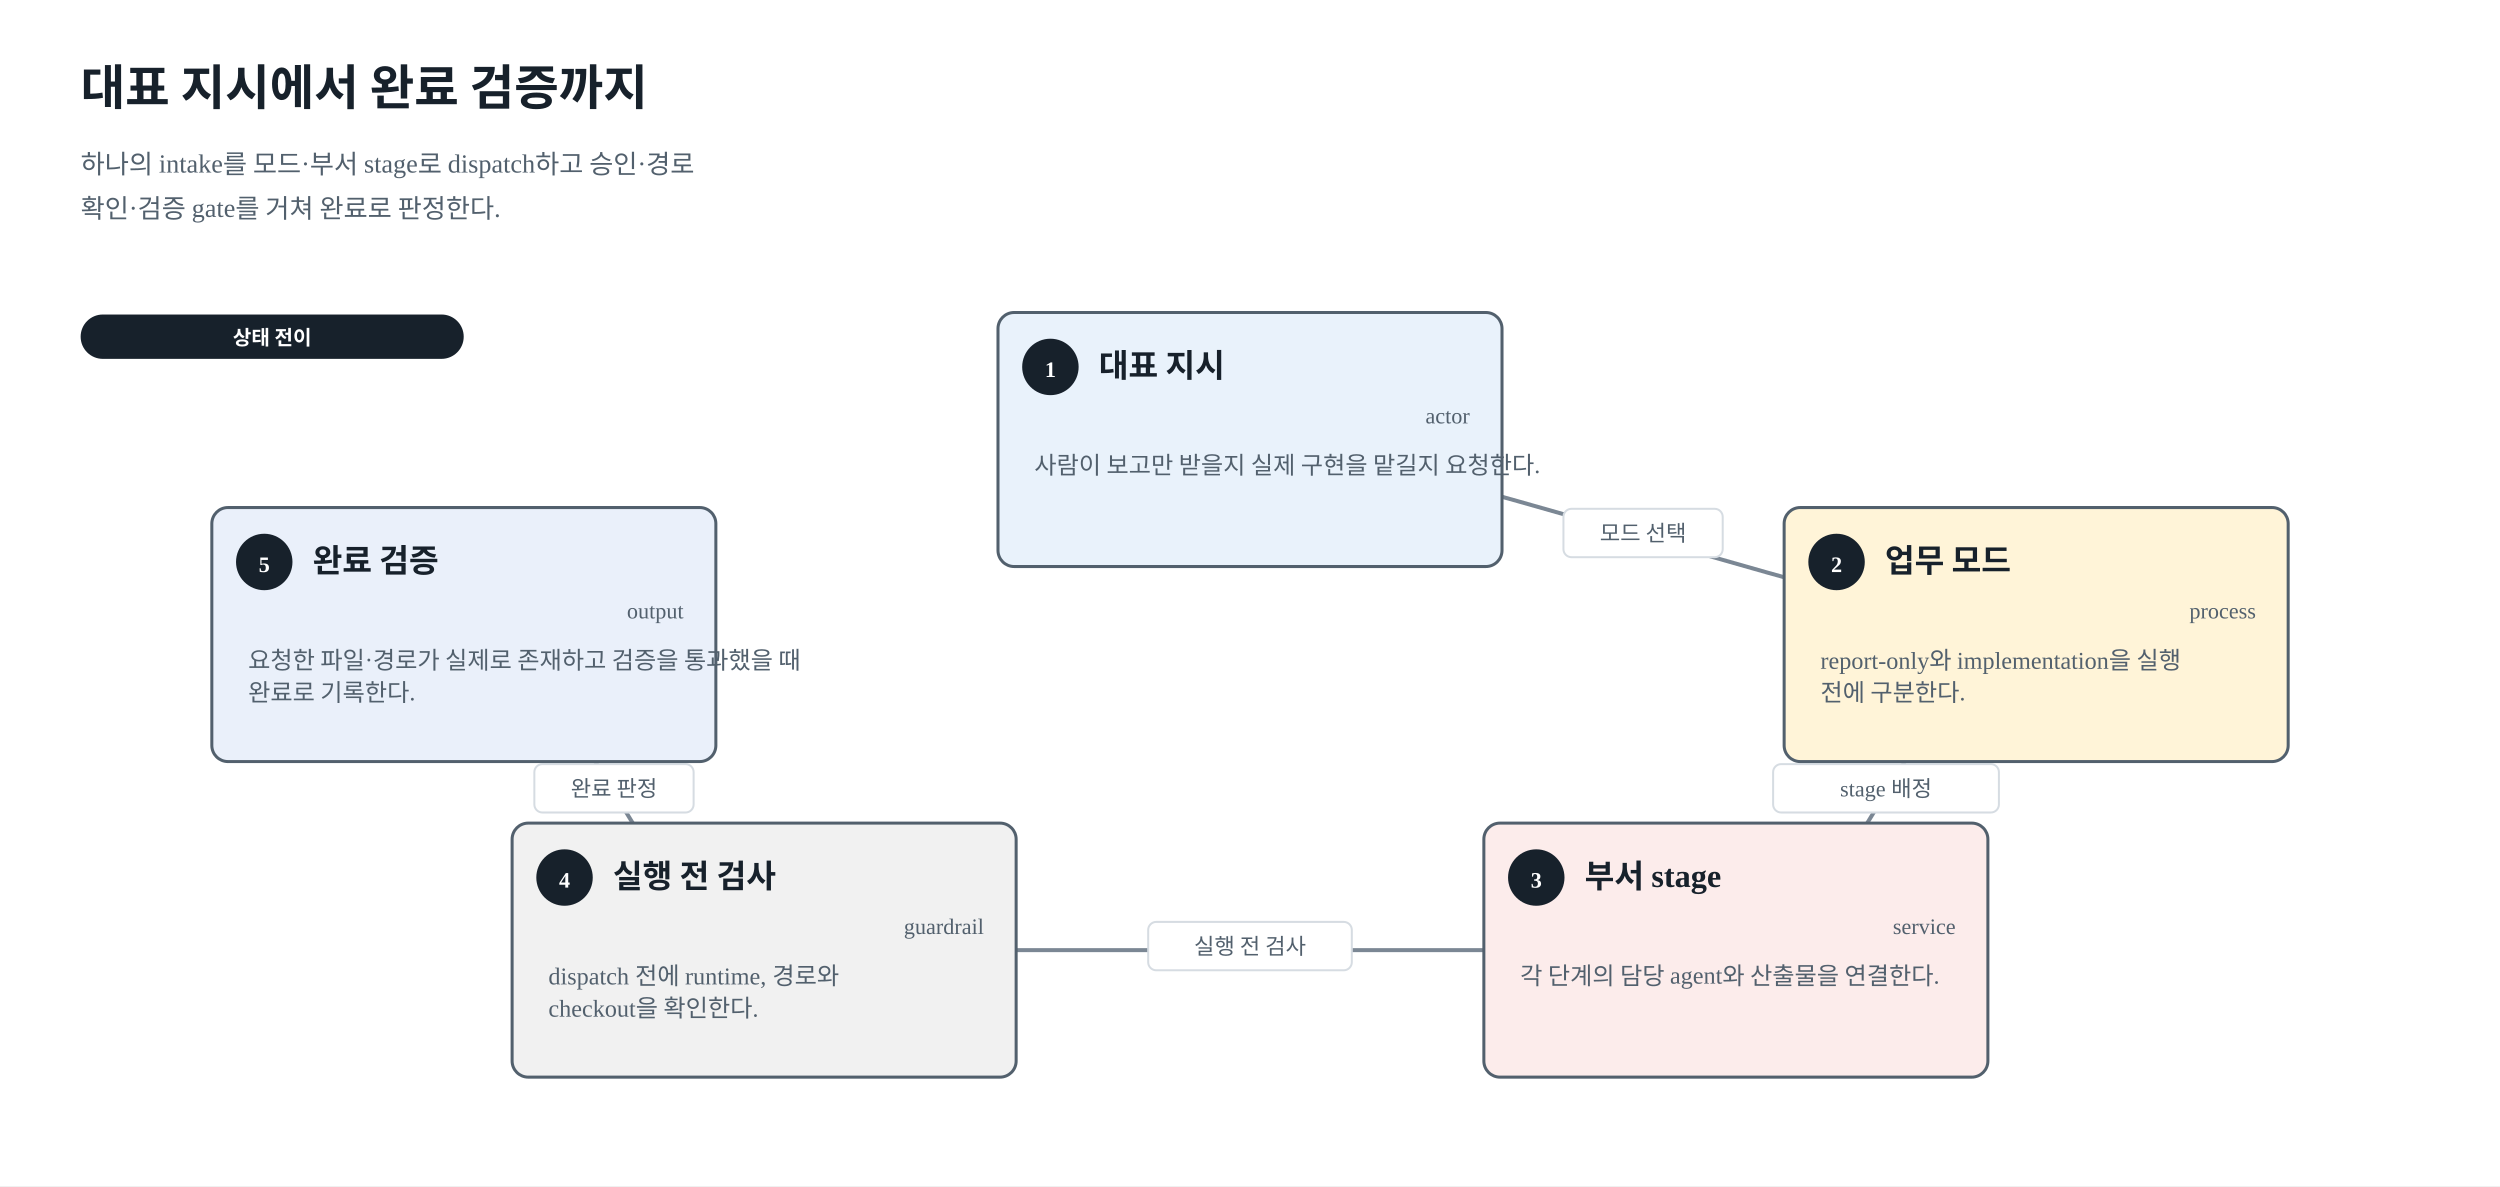
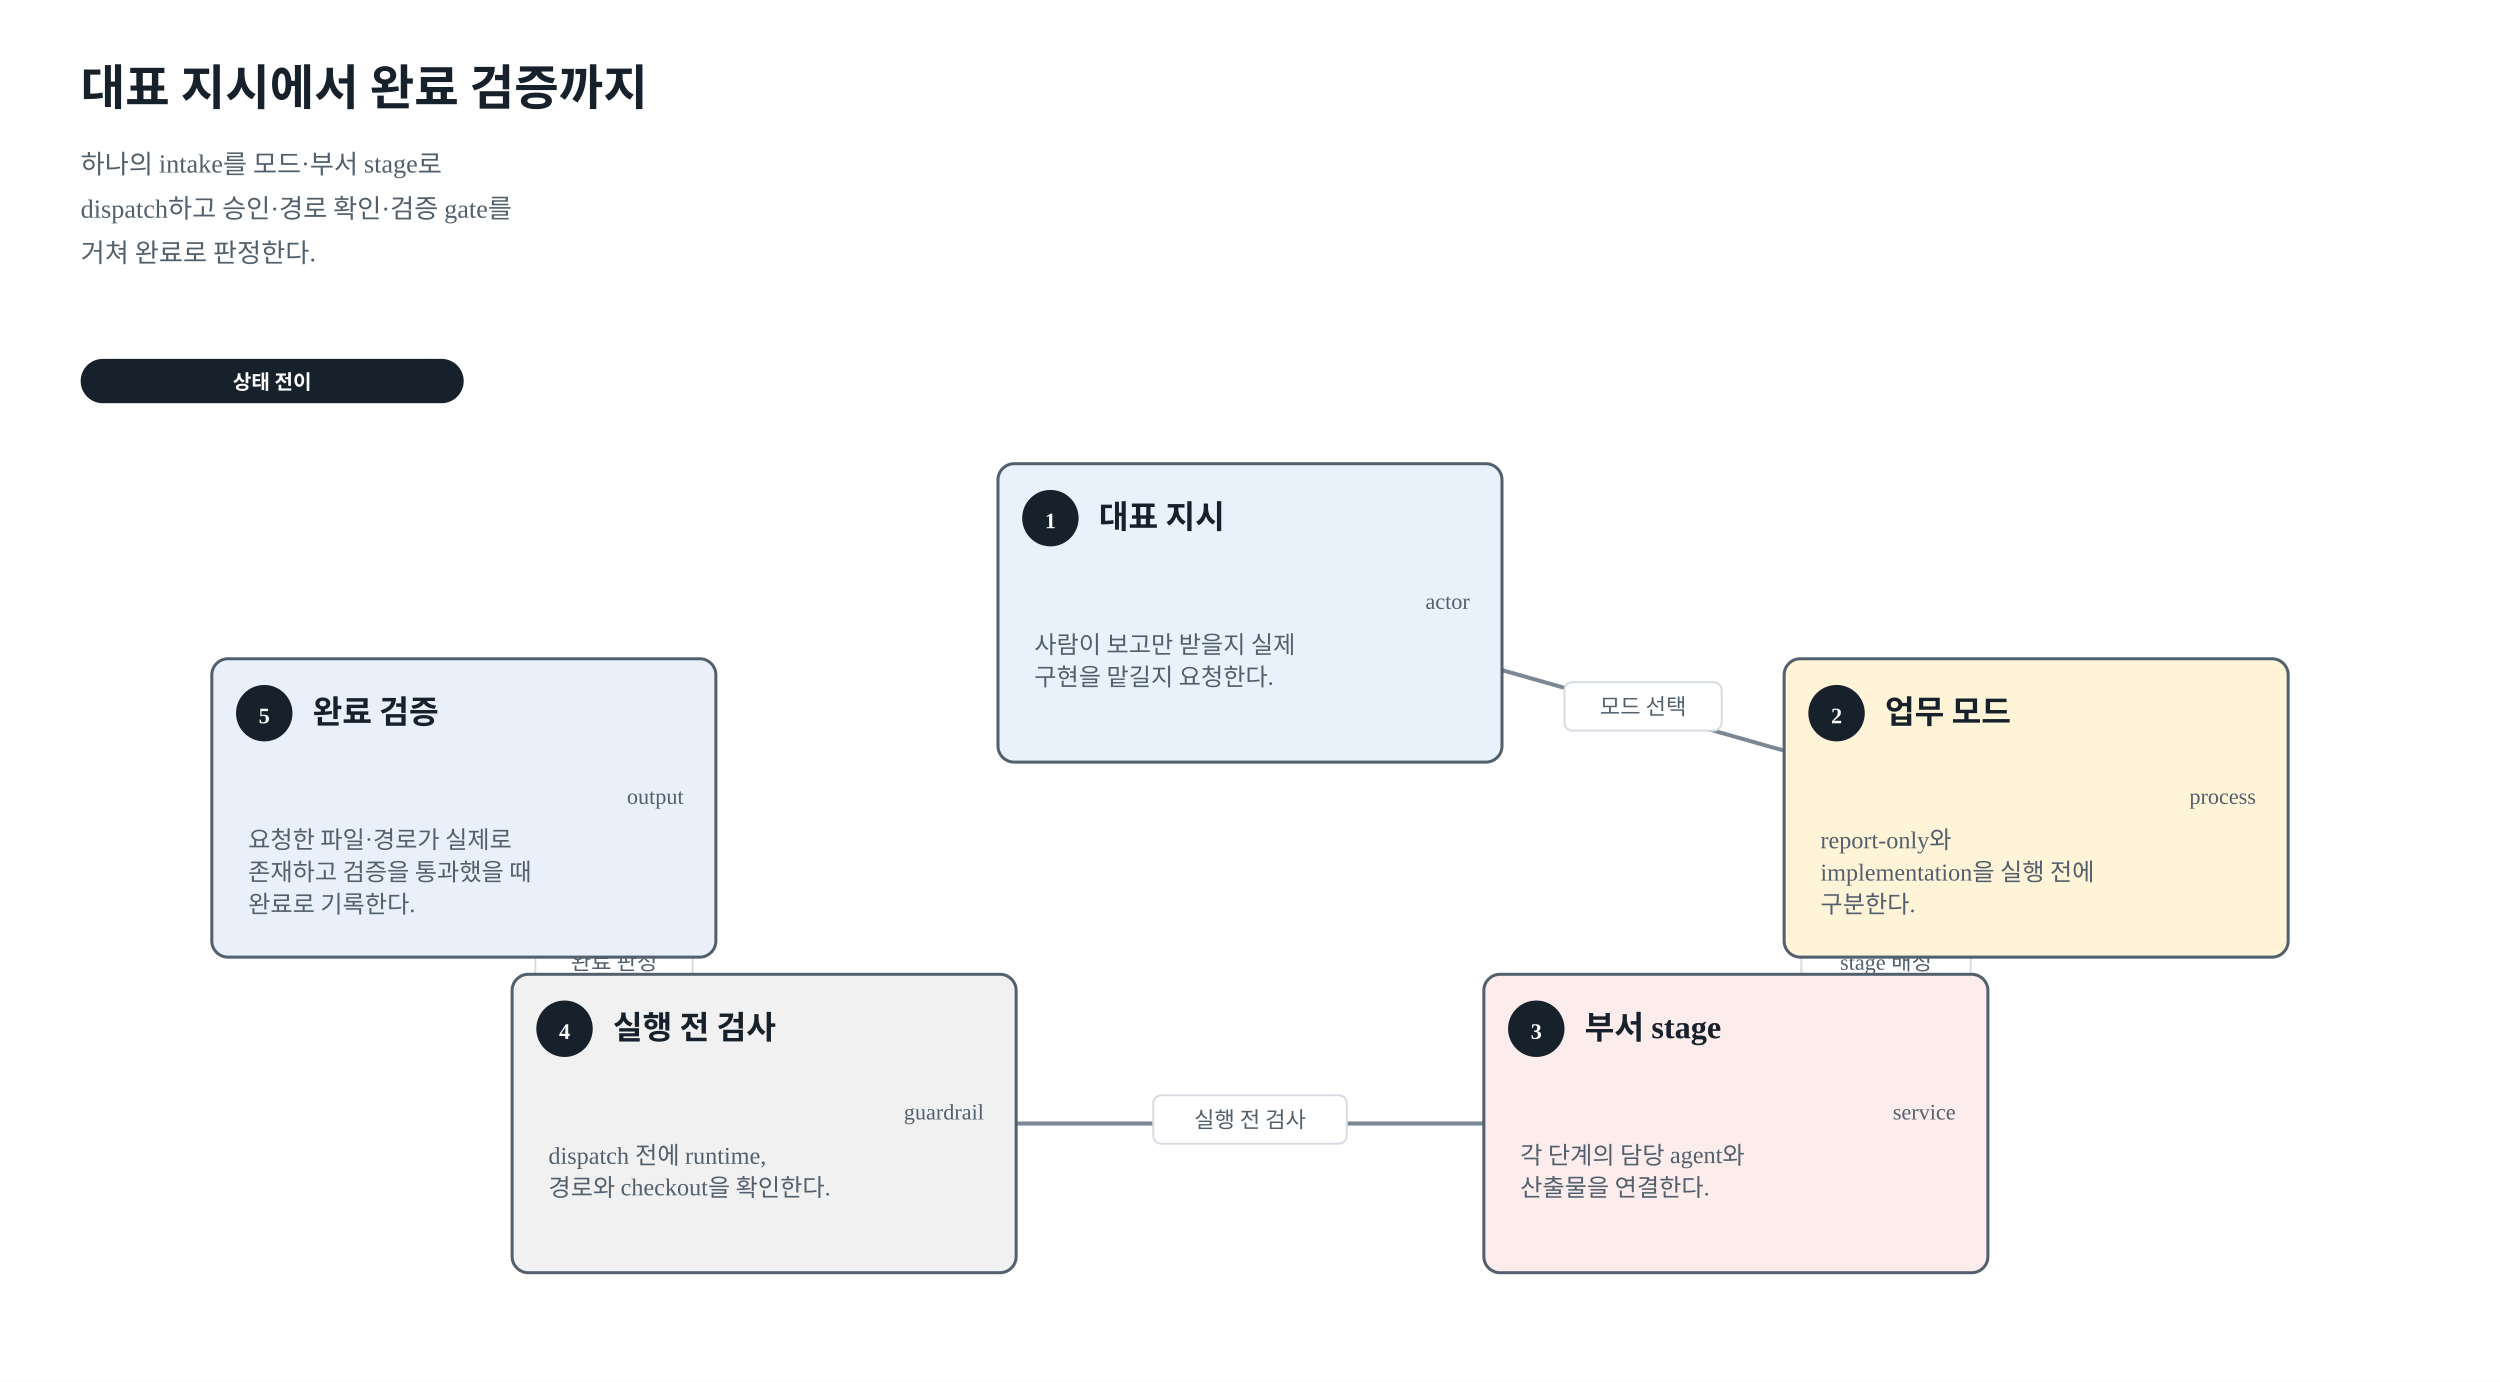
- <svg xmlns="http://www.w3.org/2000/svg" viewBox="0 0 1240 588.262" role="img" aria-labelledby="system-map-title system-map-desc">
+ <svg xmlns="http://www.w3.org/2000/svg" viewBox="0 0 1240 685.262" role="img" aria-labelledby="system-map-title system-map-desc">
  <defs>
    <marker id="system-map-arrow" viewBox="0 0 10 10" refX="5" refY="5" markerWidth="7" markerHeight="7" orient="auto-start-reverse">
      <path d="M 0 0 L 10 5 L 0 10 z" fill="#52606d" />
    </marker>
  </defs>
-   <rect width="1240" height="588.262" fill="#ffffff" />
+   <rect width="1240" height="685.262" fill="#ffffff" />
  <text fill="#17212b" font-size="24" font-weight="700">
    <tspan x="40" y="52">대표 지시에서 완료 검증까지</tspan>
  </text>
  <text fill="#52606d" font-size="13">
-     <tspan x="40" y="86">하나의 intake를 모드·부서 stage로 dispatch하고 승인·경로</tspan>
-     <tspan x="40" y="108">확인·검증 gate를 거쳐 완료로 판정한다.</tspan>
+     <tspan x="40" y="86">하나의 intake를 모드·부서 stage로</tspan>
+     <tspan x="40" y="108">dispatch하고 승인·경로 확인·검증 gate를</tspan>
+     <tspan x="40" y="130">거쳐 완료로 판정한다.</tspan>
  </text>
-   <rect x="40" y="156" width="190" height="22" rx="11" fill="#17212b" />
-   <text x="135" y="171" text-anchor="middle" fill="#ffffff" font-size="10" font-weight="700">상태 전이</text>
+   <rect x="40" y="178" width="190" height="22" rx="11" fill="#17212b" />
+   <text x="135" y="193" text-anchor="middle" fill="#ffffff" font-size="10" font-weight="700">상태 전이</text>
  <g data-flow="flow-01">
-     <path d="M 620 218 C 674 218, 955.933 314.738, 1009.93 314.738" fill="none" stroke="#7b8794" stroke-width="2" marker-end="url(#system-map-arrow)" />
-     <rect x="775.467" y="252.369" width="79" height="24" rx="4" fill="#ffffff" stroke="#d6dce2" />
-     <text x="814.967" y="268.369" text-anchor="middle" fill="#52606d" font-size="11">모드 선택</text>
+     <path d="M 620 304 C 674 304, 955.933 400.738, 1009.93 400.738" fill="none" stroke="#7b8794" stroke-width="2" marker-end="url(#system-map-arrow)" />
+     <rect x="775.967" y="338.369" width="78" height="24" rx="4" fill="#ffffff" stroke="#d6dce2" />
+     <text x="814.967" y="354.369" text-anchor="middle" fill="#52606d" font-size="11">모드 선택</text>
  </g>
  <g data-flow="flow-02">
-     <path d="M 1009.93 314.738 C 955.933 314.738, 914.992 471.262, 860.992 471.262" fill="none" stroke="#7b8794" stroke-width="2" marker-end="url(#system-map-arrow)" />
-     <rect x="879.463" y="379" width="112" height="24" rx="4" fill="#ffffff" stroke="#d6dce2" />
-     <text x="935.463" y="395" text-anchor="middle" fill="#52606d" font-size="11">stage 배정</text>
+     <path d="M 1009.93 400.738 C 955.933 400.738, 914.992 557.262, 860.992 557.262" fill="none" stroke="#7b8794" stroke-width="2" marker-end="url(#system-map-arrow)" />
+     <rect x="893.463" y="465" width="84" height="24" rx="4" fill="#ffffff" stroke="#d6dce2" />
+     <text x="935.463" y="481" text-anchor="middle" fill="#52606d" font-size="11">stage 배정</text>
  </g>
  <g data-flow="flow-03">
-     <path d="M 860.992 471.262 C 806.992 471.262, 433.008 471.262, 379.008 471.262" fill="none" stroke="#7b8794" stroke-width="2" marker-end="url(#system-map-arrow)" />
-     <rect x="569.5" y="457.262" width="101" height="24" rx="4" fill="#ffffff" stroke="#d6dce2" />
-     <text x="620" y="473.262" text-anchor="middle" fill="#52606d" font-size="11">실행 전 검사</text>
+     <path d="M 860.992 557.262 C 806.992 557.262, 433.008 557.262, 379.008 557.262" fill="none" stroke="#7b8794" stroke-width="2" marker-end="url(#system-map-arrow)" />
+     <rect x="572" y="543.262" width="96" height="24" rx="4" fill="#ffffff" stroke="#d6dce2" />
+     <text x="620" y="559.262" text-anchor="middle" fill="#52606d" font-size="11">실행 전 검사</text>
  </g>
  <g data-flow="flow-04">
-     <path d="M 379.008 471.262 C 325.008 471.262, 284.067 314.738, 230.067 314.738" fill="none" stroke="#7b8794" stroke-width="2" marker-end="url(#system-map-arrow)" />
-     <rect x="265.037" y="379" width="79" height="24" rx="4" fill="#ffffff" stroke="#d6dce2" />
-     <text x="304.537" y="395" text-anchor="middle" fill="#52606d" font-size="11">완료 판정</text>
+     <path d="M 379.008 557.262 C 325.008 557.262, 284.067 400.738, 230.067 400.738" fill="none" stroke="#7b8794" stroke-width="2" marker-end="url(#system-map-arrow)" />
+     <rect x="265.537" y="465" width="78" height="24" rx="4" fill="#ffffff" stroke="#d6dce2" />
+     <text x="304.537" y="481" text-anchor="middle" fill="#52606d" font-size="11">완료 판정</text>
  </g>
  <g data-node="executive-intake">
-     <rect x="495.0" y="155.0" width="250" height="126" rx="8" fill="#e9f2fb" stroke="#52606d" stroke-width="1.5" />
-     <circle cx="521.0" cy="182.0" r="14" fill="#17212b" />
-     <text x="521.0" y="187.0" text-anchor="middle" fill="#ffffff" font-size="11" font-weight="700">1</text>
-     <text x="545.0" y="187.0" fill="#17212b" font-size="16" font-weight="700">대표 지시</text>
-     <text x="729.0" y="210.0" text-anchor="end" fill="#52606d" font-size="11">actor</text>
-     <text x="513.0" y="233.0" fill="#52606d" font-size="12">
-       <tspan x="513.0" y="235.0">사람이 보고만 받을지 실제 구현을 맡길지 요청한다.</tspan>
+     <rect x="495.0" y="230.0" width="250" height="148" rx="8" fill="#e9f2fb" stroke="#52606d" stroke-width="1.5" />
+     <circle cx="521.0" cy="257.0" r="14" fill="#17212b" />
+     <text x="521.0" y="262.0" text-anchor="middle" fill="#ffffff" font-size="11" font-weight="700">1</text>
+     <text x="545.0" y="262.0" fill="#17212b" font-size="16" font-weight="700">
+       <tspan x="545.0" y="262.0">대표 지시</tspan>
+     </text>
+     <text x="729.0" y="302.0" text-anchor="end" fill="#52606d" font-size="11">actor</text>
+     <text x="513.0" y="308.0" fill="#52606d" font-size="12">
+       <tspan x="513.0" y="324.0">사람이 보고만 받을지 실제</tspan>
+       <tspan x="513.0" y="340.0">구현을 맡길지 요청한다.</tspan>
    </text>
  </g>
  <g data-node="work-mode">
-     <rect x="884.933" y="251.738" width="250" height="126" rx="8" fill="#fff4d8" stroke="#52606d" stroke-width="1.5" />
-     <circle cx="910.933" cy="278.738" r="14" fill="#17212b" />
-     <text x="910.933" y="283.738" text-anchor="middle" fill="#ffffff" font-size="11" font-weight="700">2</text>
-     <text x="934.933" y="283.738" fill="#17212b" font-size="16" font-weight="700">업무 모드</text>
-     <text x="1118.933" y="306.738" text-anchor="end" fill="#52606d" font-size="11">process</text>
-     <text x="902.933" y="329.738" fill="#52606d" font-size="12">
-       <tspan x="902.933" y="331.738">report-only와 implementation을 실행</tspan>
-       <tspan x="902.933" y="347.738">전에 구분한다.</tspan>
+     <rect x="884.933" y="326.738" width="250" height="148" rx="8" fill="#fff4d8" stroke="#52606d" stroke-width="1.5" />
+     <circle cx="910.933" cy="353.738" r="14" fill="#17212b" />
+     <text x="910.933" y="358.738" text-anchor="middle" fill="#ffffff" font-size="11" font-weight="700">2</text>
+     <text x="934.933" y="358.738" fill="#17212b" font-size="16" font-weight="700">
+       <tspan x="934.933" y="358.738">업무 모드</tspan>
+     </text>
+     <text x="1118.933" y="398.738" text-anchor="end" fill="#52606d" font-size="11">process</text>
+     <text x="902.933" y="404.738" fill="#52606d" font-size="12">
+       <tspan x="902.933" y="420.738">report-only와</tspan>
+       <tspan x="902.933" y="436.738">implementation을 실행 전에</tspan>
+       <tspan x="902.933" y="452.738">구분한다.</tspan>
    </text>
  </g>
  <g data-node="stage-dispatch">
-     <rect x="735.992" y="408.262" width="250" height="126" rx="8" fill="#fceceb" stroke="#52606d" stroke-width="1.5" />
-     <circle cx="761.992" cy="435.262" r="14" fill="#17212b" />
-     <text x="761.992" y="440.262" text-anchor="middle" fill="#ffffff" font-size="11" font-weight="700">3</text>
-     <text x="785.992" y="440.262" fill="#17212b" font-size="16" font-weight="700">부서 stage</text>
-     <text x="969.992" y="463.262" text-anchor="end" fill="#52606d" font-size="11">service</text>
-     <text x="753.992" y="486.262" fill="#52606d" font-size="12">
-       <tspan x="753.992" y="488.262">각 단계의 담당 agent와 산출물을 연결한다.</tspan>
+     <rect x="735.992" y="483.262" width="250" height="148" rx="8" fill="#fceceb" stroke="#52606d" stroke-width="1.5" />
+     <circle cx="761.992" cy="510.262" r="14" fill="#17212b" />
+     <text x="761.992" y="515.262" text-anchor="middle" fill="#ffffff" font-size="11" font-weight="700">3</text>
+     <text x="785.992" y="515.262" fill="#17212b" font-size="16" font-weight="700">
+       <tspan x="785.992" y="515.262">부서 stage</tspan>
+     </text>
+     <text x="969.992" y="555.262" text-anchor="end" fill="#52606d" font-size="11">service</text>
+     <text x="753.992" y="561.262" fill="#52606d" font-size="12">
+       <tspan x="753.992" y="577.262">각 단계의 담당 agent와</tspan>
+       <tspan x="753.992" y="593.262">산출물을 연결한다.</tspan>
    </text>
  </g>
  <g data-node="runtime-preflight">
-     <rect x="254.008" y="408.262" width="250" height="126" rx="8" fill="#f1f1f1" stroke="#52606d" stroke-width="1.5" />
-     <circle cx="280.008" cy="435.262" r="14" fill="#17212b" />
-     <text x="280.008" y="440.262" text-anchor="middle" fill="#ffffff" font-size="11" font-weight="700">4</text>
-     <text x="304.008" y="440.262" fill="#17212b" font-size="16" font-weight="700">실행 전 검사</text>
-     <text x="488.008" y="463.262" text-anchor="end" fill="#52606d" font-size="11">guardrail</text>
-     <text x="272.008" y="486.262" fill="#52606d" font-size="12">
-       <tspan x="272.008" y="488.262">dispatch 전에 runtime, 경로와</tspan>
-       <tspan x="272.008" y="504.262">checkout을 확인한다.</tspan>
+     <rect x="254.008" y="483.262" width="250" height="148" rx="8" fill="#f1f1f1" stroke="#52606d" stroke-width="1.5" />
+     <circle cx="280.008" cy="510.262" r="14" fill="#17212b" />
+     <text x="280.008" y="515.262" text-anchor="middle" fill="#ffffff" font-size="11" font-weight="700">4</text>
+     <text x="304.008" y="515.262" fill="#17212b" font-size="16" font-weight="700">
+       <tspan x="304.008" y="515.262">실행 전 검사</tspan>
+     </text>
+     <text x="488.008" y="555.262" text-anchor="end" fill="#52606d" font-size="11">guardrail</text>
+     <text x="272.008" y="561.262" fill="#52606d" font-size="12">
+       <tspan x="272.008" y="577.262">dispatch 전에 runtime,</tspan>
+       <tspan x="272.008" y="593.262">경로와 checkout을 확인한다.</tspan>
    </text>
  </g>
  <g data-node="completion-gate">
-     <rect x="105.067" y="251.738" width="250" height="126" rx="8" fill="#eaf0fa" stroke="#52606d" stroke-width="1.5" />
-     <circle cx="131.067" cy="278.738" r="14" fill="#17212b" />
-     <text x="131.067" y="283.738" text-anchor="middle" fill="#ffffff" font-size="11" font-weight="700">5</text>
-     <text x="155.067" y="283.738" fill="#17212b" font-size="16" font-weight="700">완료 검증</text>
-     <text x="339.067" y="306.738" text-anchor="end" fill="#52606d" font-size="11">output</text>
-     <text x="123.067" y="329.738" fill="#52606d" font-size="12">
-       <tspan x="123.067" y="331.738">요청한 파일·경로가 실제로 존재하고 검증을 통과했을 때</tspan>
-       <tspan x="123.067" y="347.738">완료로 기록한다.</tspan>
+     <rect x="105.067" y="326.738" width="250" height="148" rx="8" fill="#eaf0fa" stroke="#52606d" stroke-width="1.5" />
+     <circle cx="131.067" cy="353.738" r="14" fill="#17212b" />
+     <text x="131.067" y="358.738" text-anchor="middle" fill="#ffffff" font-size="11" font-weight="700">5</text>
+     <text x="155.067" y="358.738" fill="#17212b" font-size="16" font-weight="700">
+       <tspan x="155.067" y="358.738">완료 검증</tspan>
+     </text>
+     <text x="339.067" y="398.738" text-anchor="end" fill="#52606d" font-size="11">output</text>
+     <text x="123.067" y="404.738" fill="#52606d" font-size="12">
+       <tspan x="123.067" y="420.738">요청한 파일·경로가 실제로</tspan>
+       <tspan x="123.067" y="436.738">존재하고 검증을 통과했을 때</tspan>
+       <tspan x="123.067" y="452.738">완료로 기록한다.</tspan>
    </text>
  </g>
</svg>
